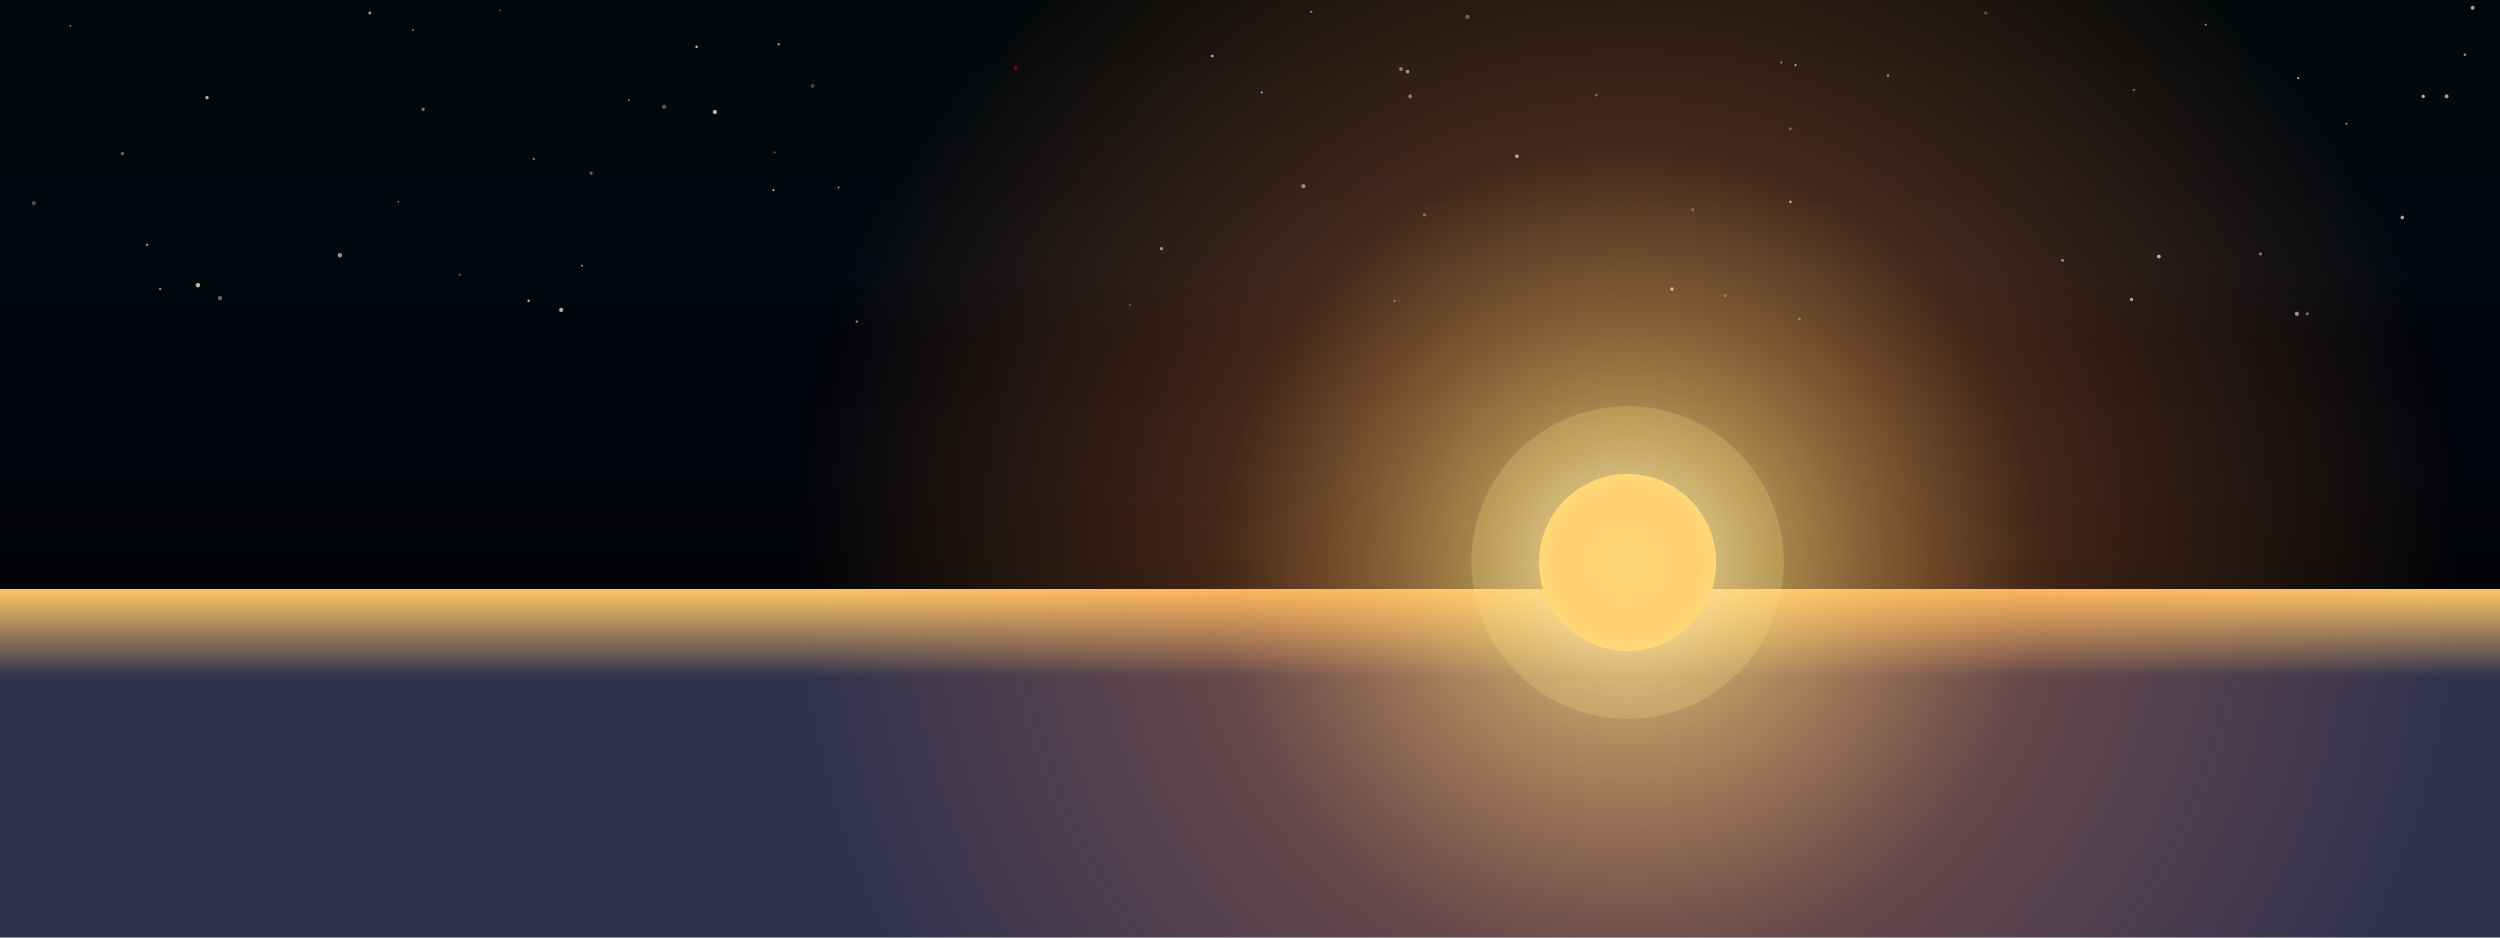
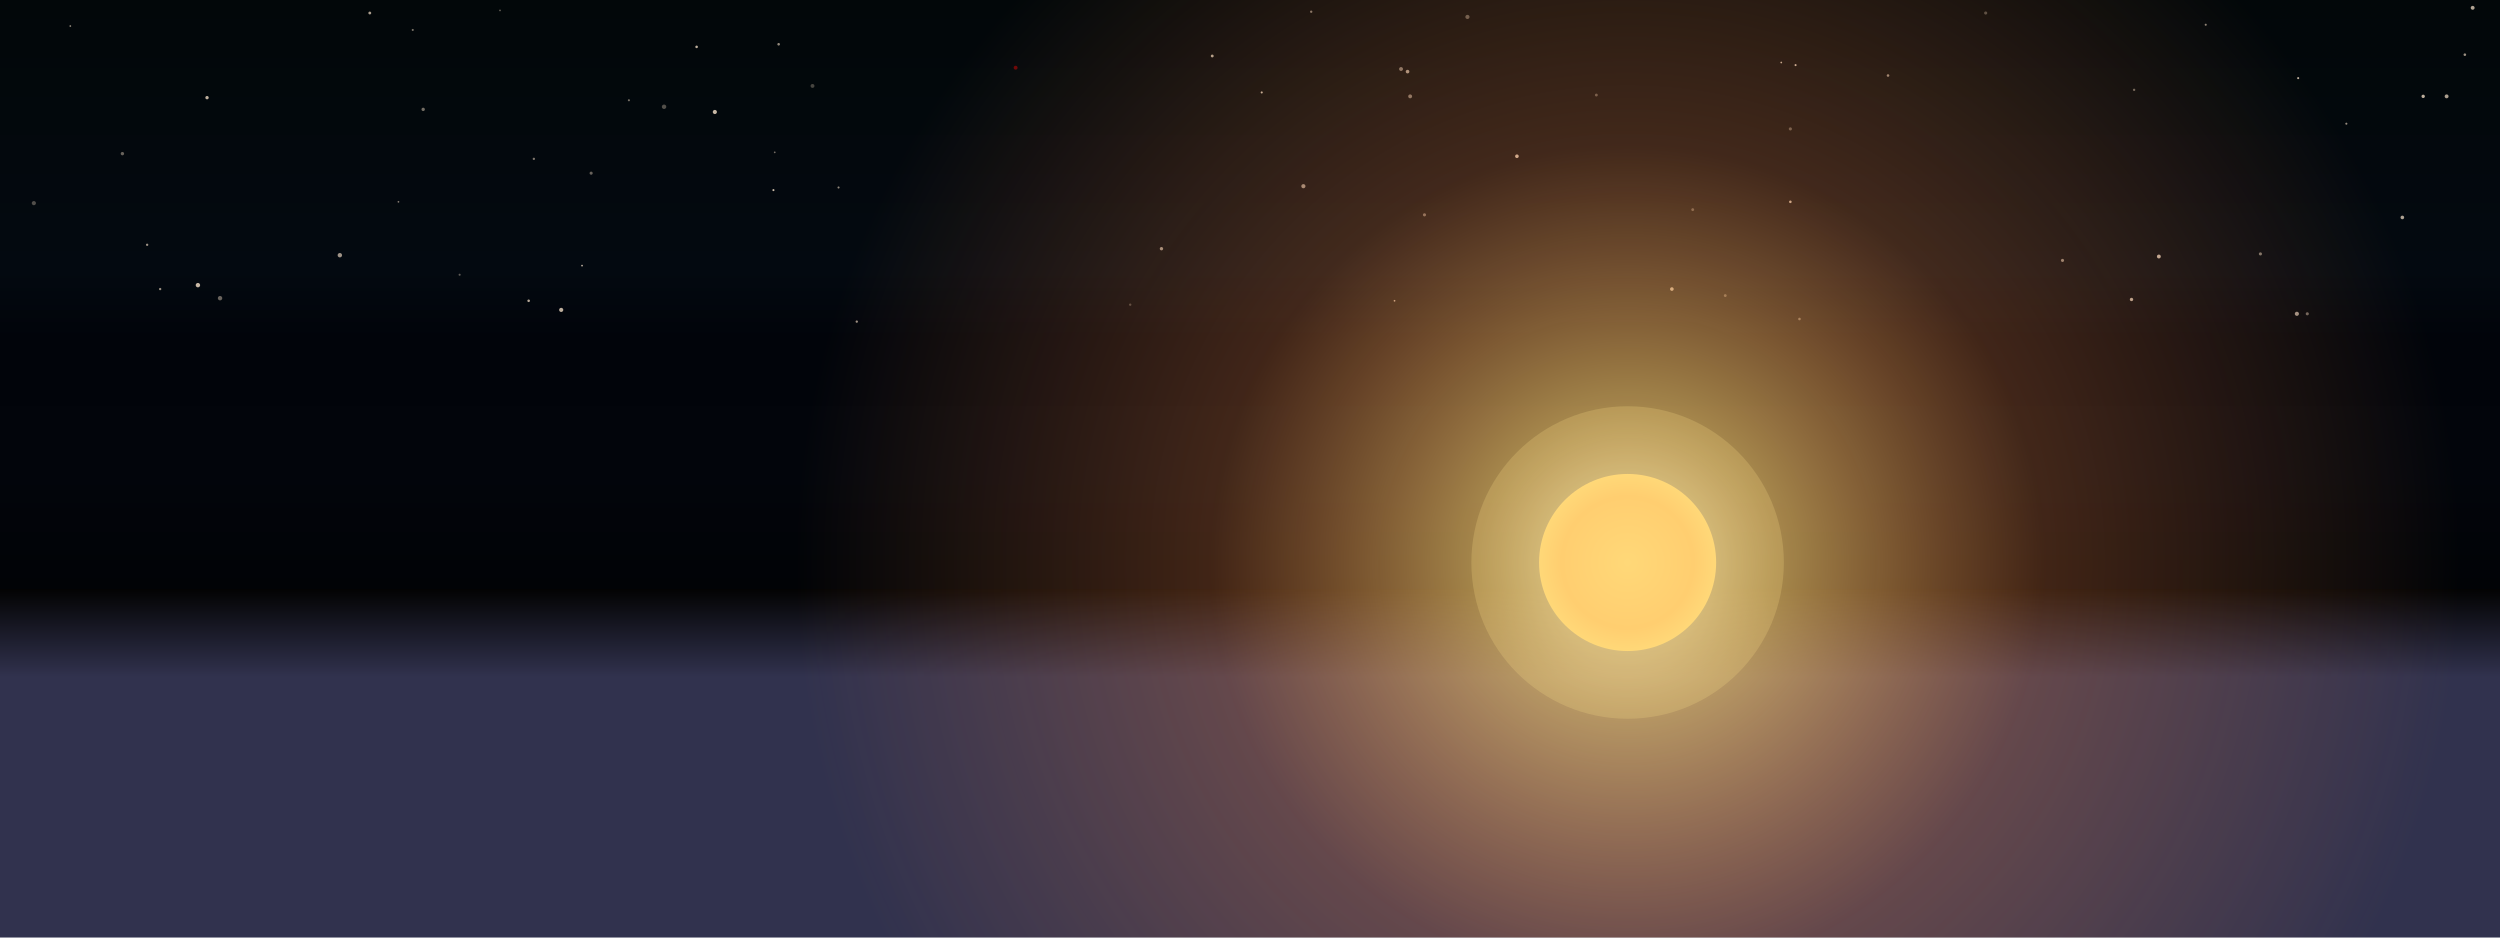
<svg xmlns="http://www.w3.org/2000/svg" viewBox="0 0 1920 720" width="1920" height="720" preserveAspectRatio="xMidYMax slice">
  <defs>
    <linearGradient id="sk-g" gradientUnits="userSpaceOnUse" x1="0" y1="0" x2="0" y2="520">
      <stop offset="0" stop-color="#020709" />
      <stop offset=".4" stop-color="#030910" />
      <stop offset=".5" stop-color="#01040a" />
      <stop offset=".7" stop-color="#02050b" />
      <stop offset=".87" stop-color="#010306" />
      <stop offset=".5" stop-color="#cf4a5c" />
      <stop offset=".62" stop-color="#f26a44" />
      <stop offset=".74" stop-color="#ff9a3e" />
-       <stop offset=".87" stop-color="#ffc766" />
+       <stop offset=".87" stop-color="#030303" />
      <stop offset="1" stop-color="#31324e" />
    </linearGradient>
    <radialGradient id="sk-glow" cx="1250" cy="432" r="640" gradientUnits="userSpaceOnUse">
      <stop offset="0" stop-color="#fff0b8" stop-opacity=".95" />
      <stop offset=".18" stop-color="#ffcf70" stop-opacity=".65" />
      <stop offset=".5" stop-color="#ff8a44" stop-opacity=".25" />
      <stop offset="1" stop-color="#ff8a44" stop-opacity="0" />
    </radialGradient>
    <radialGradient id="sk-sun" cx=".5" cy=".5" r=".5">
      <stop offset="0" stop-color="#ffd878" />
      <stop offset=".75" stop-color="#ffce70" />
      <stop offset="1" stop-color="#ffd878" />
    </radialGradient>
  </defs>
  <rect width="1920" height="720" fill="url(#sk-g)" />
  <circle cx="483" cy="77" r="0.8" fill="#ffe9d0" opacity="0.47" />
  <circle cx="317" cy="23" r="0.8" fill="#ffe9d0" opacity="0.47" />
  <circle cx="1879" cy="74" r="1.5" fill="#ffe9d0" opacity="0.67" />
  <circle cx="454" cy="133" r="1.2" fill="#ffe9d0" opacity="0.40" />
  <circle cx="353" cy="211" r="0.8" fill="#ffe9d0" opacity="0.37" />
  <circle cx="1899" cy="6" r="1.5" fill="#ffe9d0" opacity="0.69" />
  <circle cx="1639" cy="69" r="0.9" fill="#ffe9d0" opacity="0.42" />
  <circle cx="1284" cy="222" r="1.4" fill="#ffe9d0" opacity="0.72" />
  <circle cx="1802" cy="95" r="0.8" fill="#ffe9d0" opacity="0.58" />
  <circle cx="1375" cy="99" r="1.2" fill="#ffe9d0" opacity="0.35" />
  <circle cx="969" cy="71" r="0.8" fill="#ffe9d0" opacity="0.76" />
  <circle cx="1772" cy="241" r="1.2" fill="#ffe9d0" opacity="0.42" />
  <circle cx="1861" cy="74" r="1.3" fill="#ffe9d0" opacity="0.74" />
  <circle cx="1736" cy="195" r="1.2" fill="#ffe9d0" opacity="0.48" />
  <circle cx="1226" cy="73" r="1.1" fill="#ffe9d0" opacity="0.34" />
  <circle cx="624" cy="66" r="1.5" fill="#ffe9d0" opacity="0.27" />
  <circle cx="94" cy="118" r="1.3" fill="#ffe9d0" opacity="0.40" />
  <circle cx="1094" cy="165" r="1.2" fill="#ffe9d0" opacity="0.44" />
  <circle cx="1379" cy="50" r="0.8" fill="#ffe9d0" opacity="0.75" />
  <circle cx="1300" cy="161" r="1.1" fill="#ffe9d0" opacity="0.35" />
  <circle cx="892" cy="191" r="1.3" fill="#ffe9d0" opacity="0.60" />
  <circle cx="406" cy="231" r="1.0" fill="#ffe9d0" opacity="0.71" />
  <circle cx="1450" cy="58" r="1.0" fill="#ffe9d0" opacity="0.57" />
  <circle cx="1765" cy="60" r="0.8" fill="#ffe9d0" opacity="0.76" />
  <circle cx="595" cy="117" r="0.7" fill="#ffe9d0" opacity="0.45" />
  <circle cx="169" cy="229" r="1.7" fill="#ffe9d0" opacity="0.41" />
  <circle cx="1382" cy="245" r="1.0" fill="#ffe9d0" opacity="0.43" />
  <circle cx="658" cy="247" r="0.9" fill="#ffe9d0" opacity="0.61" />
  <circle cx="1764" cy="241" r="1.6" fill="#ffe9d0" opacity="0.62" />
  <circle cx="159" cy="75" r="1.3" fill="#ffe9d0" opacity="0.74" />
  <circle cx="598" cy="34" r="1.0" fill="#ffe9d0" opacity="0.58" />
  <circle cx="325" cy="84" r="1.3" fill="#ffe9d0" opacity="0.45" />
  <circle cx="931" cy="43" r="1.1" fill="#ffe9d0" opacity="0.69" />
  <circle cx="594" cy="146" r="0.8" fill="#ffe9d0" opacity="0.79" />
  <circle cx="868" cy="234" r="0.9" fill="#ffe9d0" opacity="0.28" />
  <circle cx="113" cy="188" r="0.9" fill="#ffe9d0" opacity="0.62" />
  <circle cx="306" cy="155" r="0.7" fill="#ffe9d0" opacity="0.52" />
  <circle cx="510" cy="82" r="1.7" fill="#ffe9d0" opacity="0.32" />
  <circle cx="1083" cy="74" r="1.5" fill="#ffe9d0" opacity="0.48" />
  <circle cx="410" cy="122" r="0.9" fill="#ffe9d0" opacity="0.49" />
  <circle cx="1007" cy="9" r="0.9" fill="#ffe9d0" opacity="0.49" />
  <circle cx="1325" cy="227" r="1.1" fill="#ffe9d0" opacity="0.37" />
  <circle cx="384" cy="8" r="0.7" fill="#ffe9d0" opacity="0.39" />
  <circle cx="1076" cy="53" r="1.5" fill="#ffe9d0" opacity="0.48" />
  <circle cx="535" cy="36" r="1.0" fill="#ffe9d0" opacity="0.74" />
  <circle cx="644" cy="144" r="0.8" fill="#ffe9d0" opacity="0.56" />
  <circle cx="1845" cy="167" r="1.4" fill="#ffe9d0" opacity="0.68" />
  <circle cx="1525" cy="10" r="1.2" fill="#ffe9d0" opacity="0.30" />
  <circle cx="431" cy="238" r="1.6" fill="#ffe9d0" opacity="0.74" />
  <circle cx="1893" cy="42" r="1.0" fill="#ffe9d0" opacity="0.61" />
  <circle cx="1637" cy="230" r="1.3" fill="#ffe9d0" opacity="0.70" />
  <circle cx="1081" cy="55" r="1.4" fill="#ffe9d0" opacity="0.63" />
  <circle cx="549" cy="86" r="1.6" fill="#ffe9d0" opacity="0.78" />
  <circle cx="152" cy="219" r="1.7" fill="#ffe9d0" opacity="0.78" />
  <circle cx="1368" cy="48" r="0.7" fill="#ffe9d0" opacity="0.74" />
  <circle cx="261" cy="196" r="1.7" fill="#ffe9d0" opacity="0.62" />
  <circle cx="123" cy="222" r="0.9" fill="#ffe9d0" opacity="0.60" />
  <circle cx="1165" cy="120" r="1.4" fill="#ffe9d0" opacity="0.76" />
  <circle cx="447" cy="204" r="0.7" fill="#ffe9d0" opacity="0.76" />
  <circle cx="26" cy="156" r="1.6" fill="#ffe9d0" opacity="0.31" />
  <circle cx="1658" cy="197" r="1.5" fill="#ffe9d0" opacity="0.73" />
  <circle cx="1127" cy="13" r="1.6" fill="#ffe9d0" opacity="0.36" />
  <circle cx="1375" cy="155" r="1.0" fill="#ffe9d0" opacity="0.74" />
  <circle cx="1584" cy="200" r="1.2" fill="#ffe9d0" opacity="0.54" />
  <circle cx="54" cy="20" r="0.7" fill="#ffe9d0" opacity="0.58" />
  <circle cx="1001" cy="143" r="1.6" fill="#ffe9d0" opacity="0.58" />
  <circle cx="284" cy="10" r="1.1" fill="#ffe9d0" opacity="0.67" />
  <circle cx="1071" cy="231" r="0.7" fill="#ffe9d0" opacity="0.71" />
  <circle cx="1694" cy="19" r="0.8" fill="#ffe9d0" opacity="0.55" />
  <circle cx="780" cy="52" r="1.5" fill="#ff0000" opacity="0.42" />
  <rect width="1920" height="720" fill="url(#sk-glow)" />
  <circle cx="1250" cy="432" r="120" fill="#ffe08a" opacity=".22" />
  <circle cx="1250" cy="432" r="68" fill="url(#sk-sun)" />
</svg>
